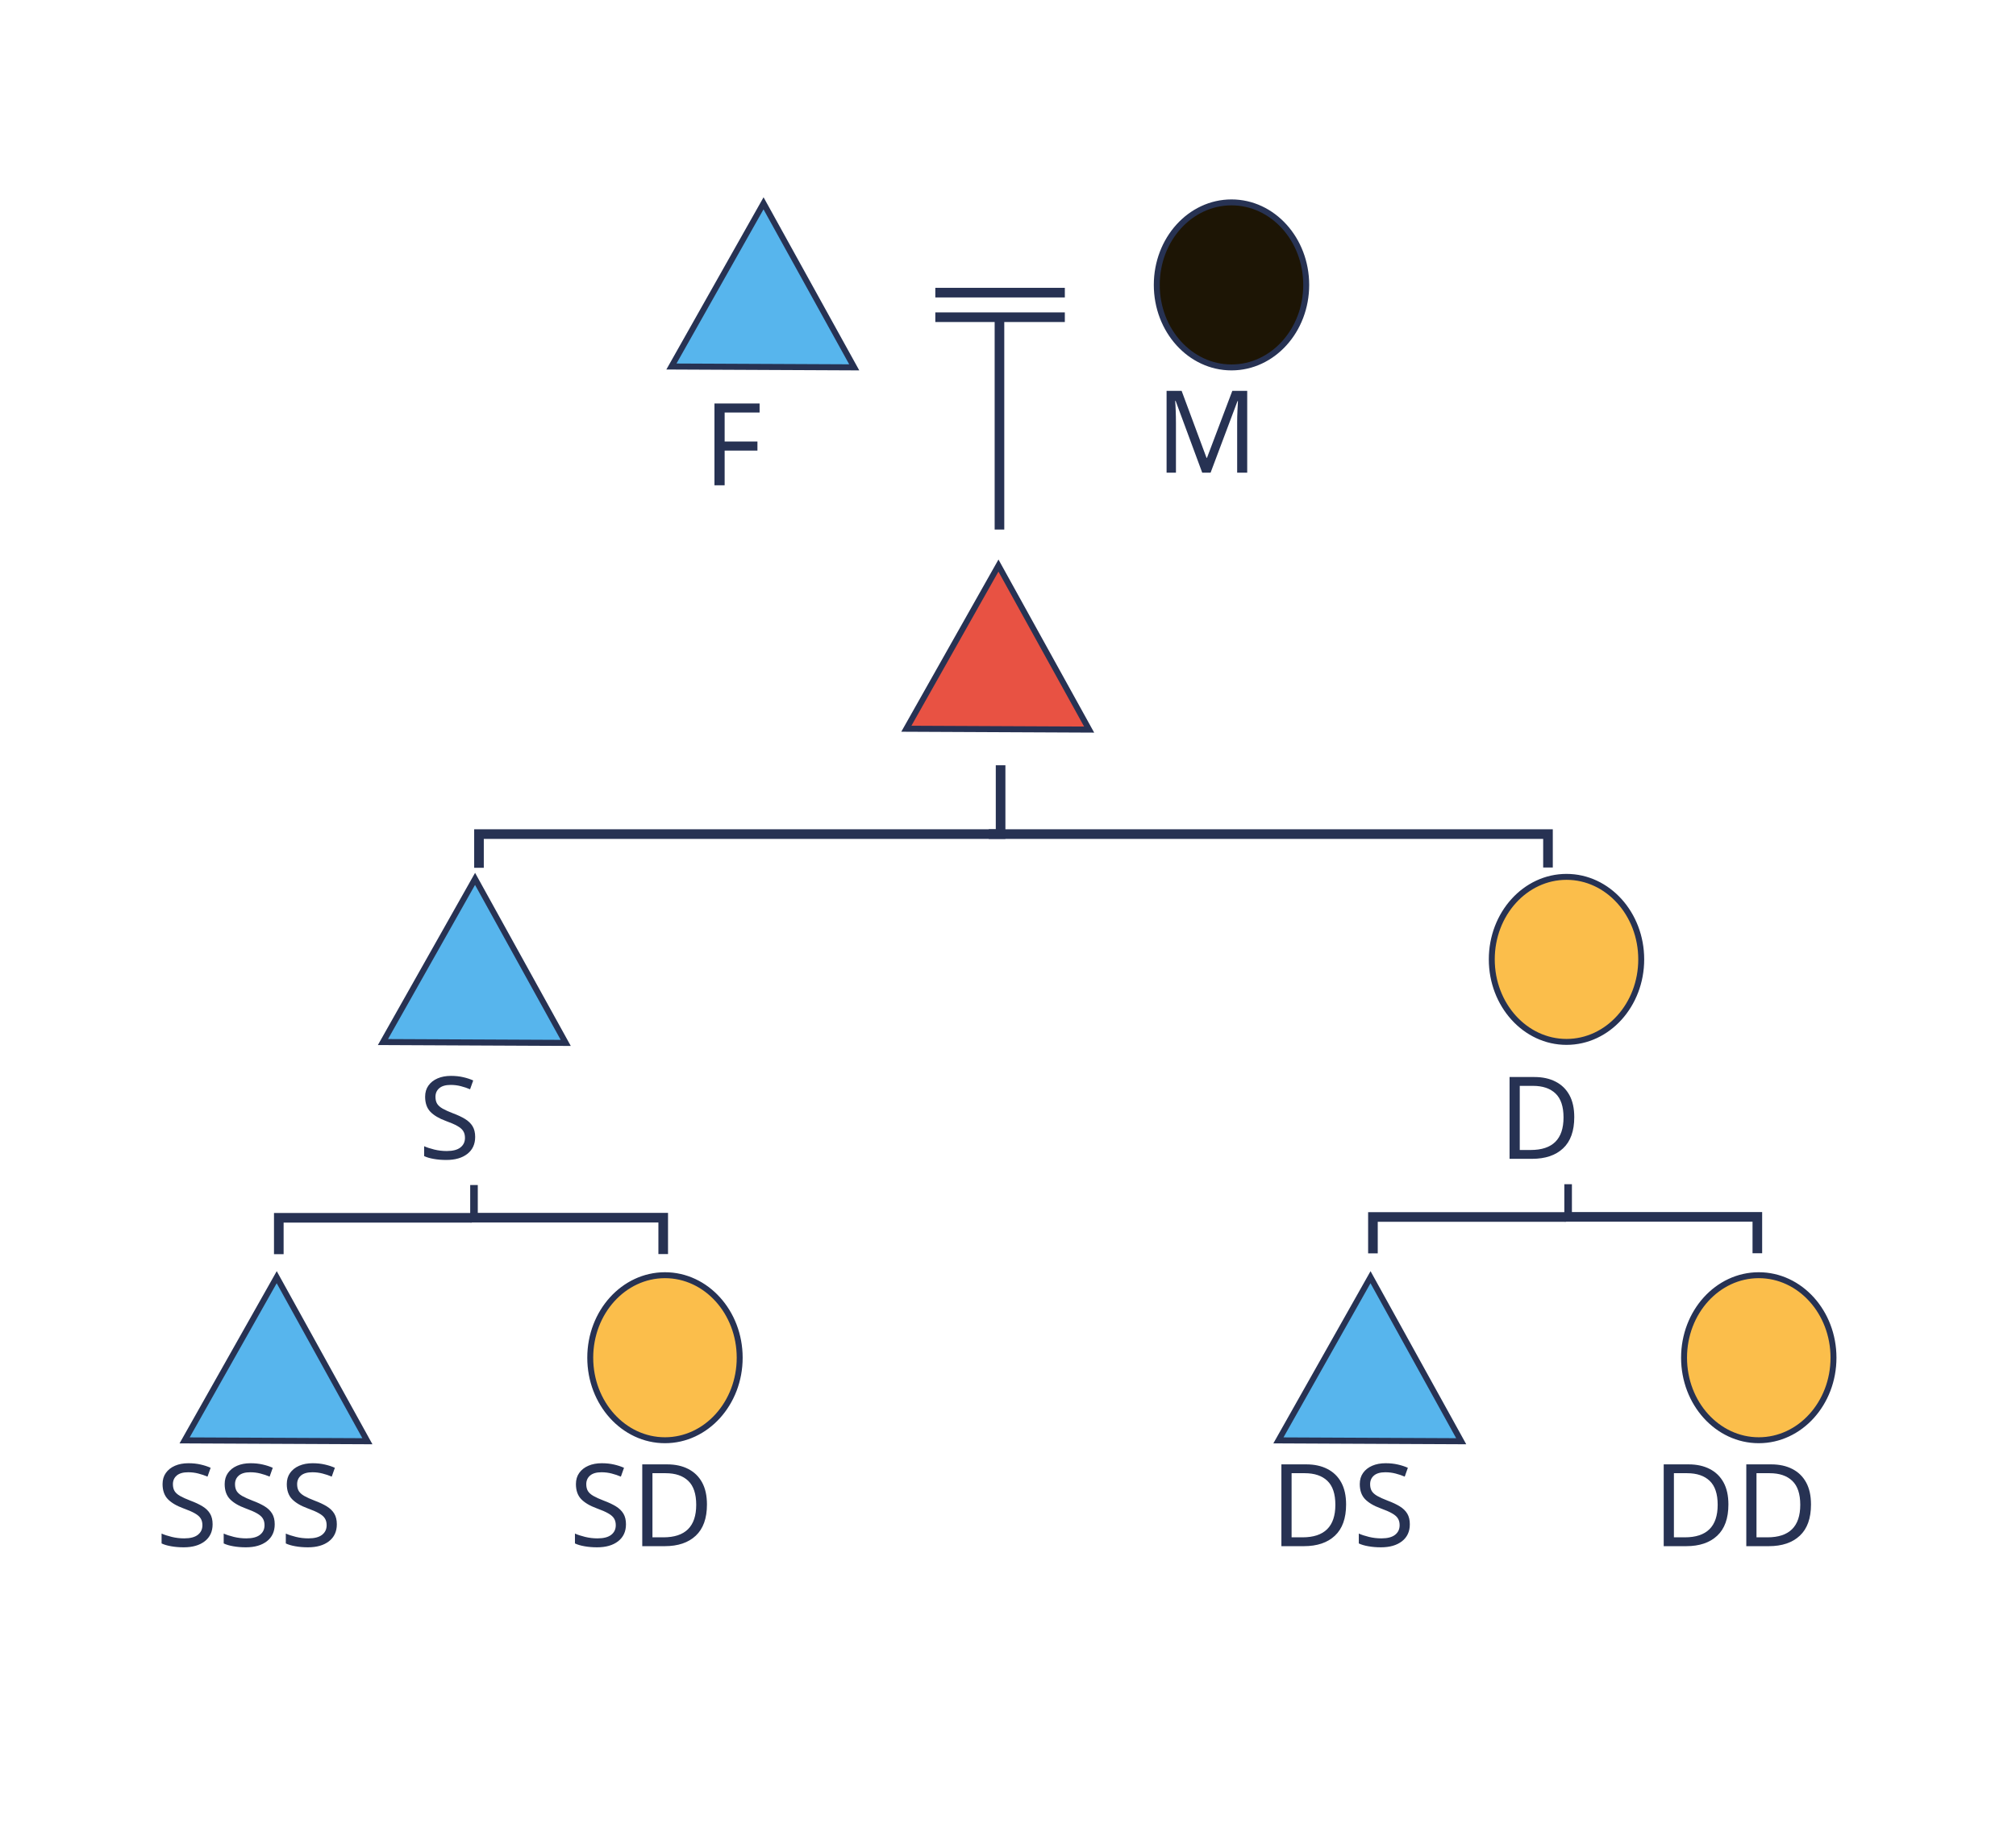
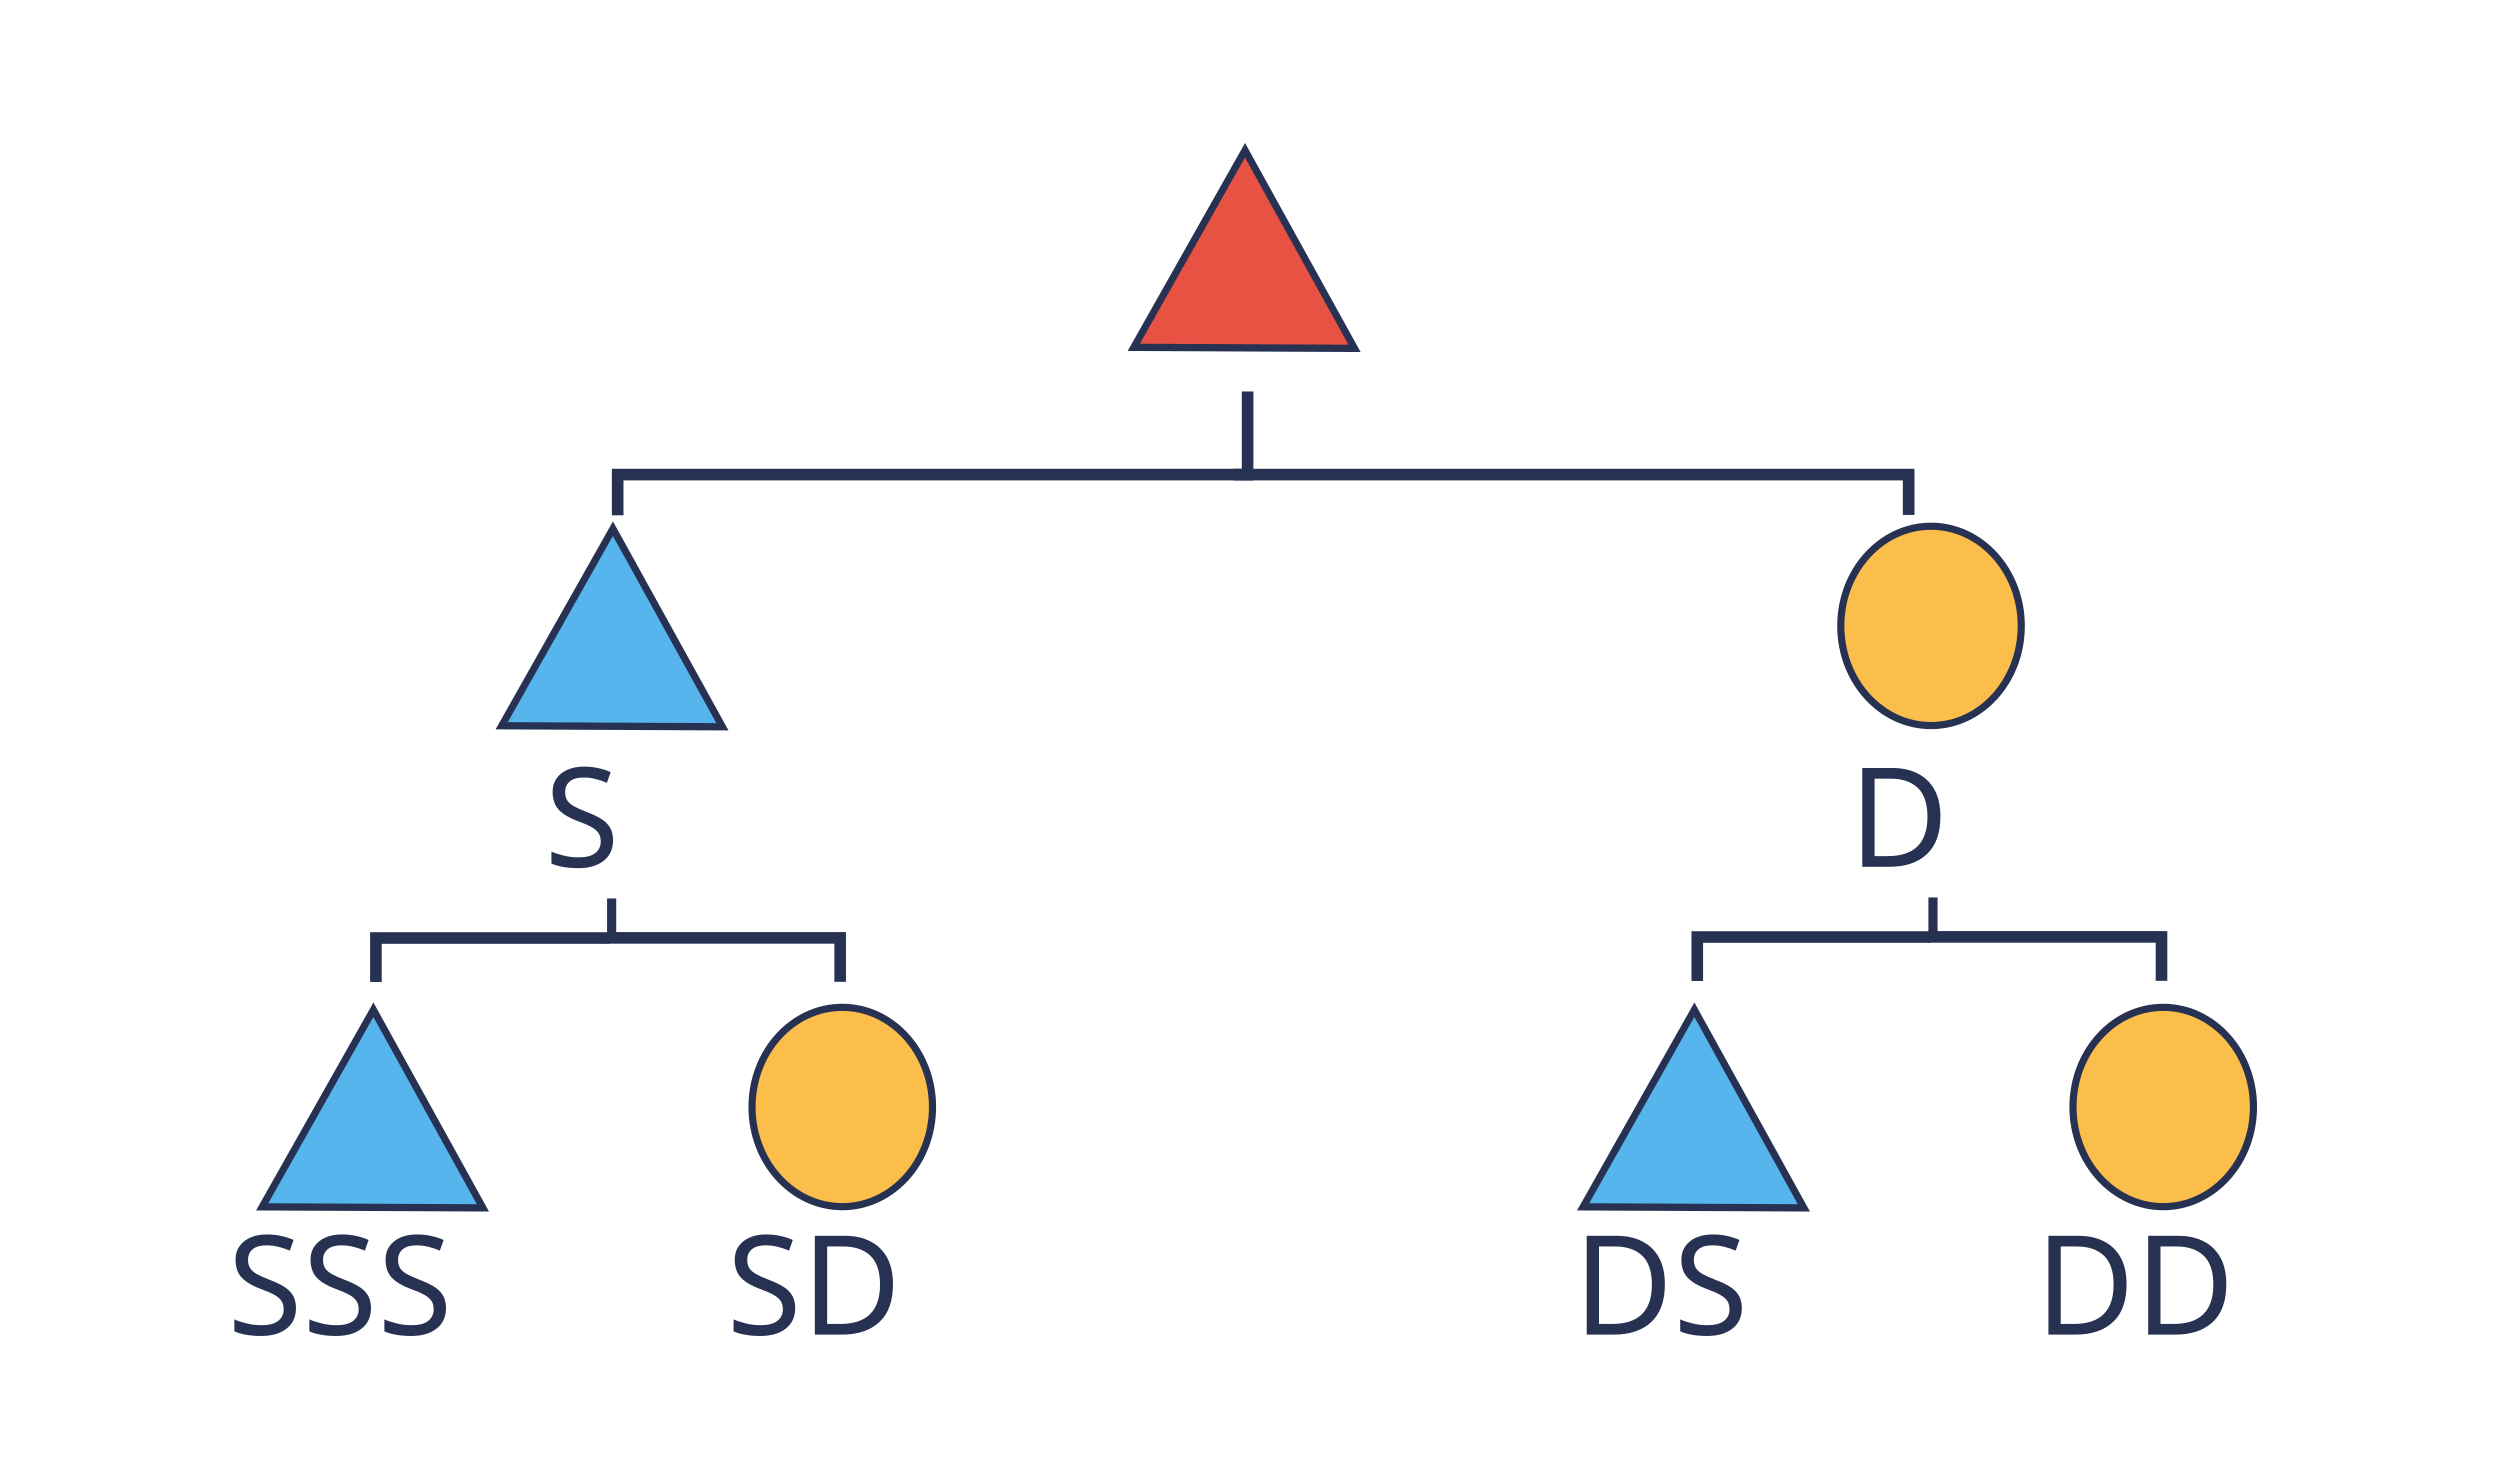
- <svg xmlns="http://www.w3.org/2000/svg" width="510.902pt" height="464.245pt" viewBox="0 0 638.627 580.306" id="svg6868" version="1.1">
+ <svg xmlns="http://www.w3.org/2000/svg" width="524.612pt" height="310.44pt" viewBox="0 0 655.765 388.05" id="svg6868" version="1.1">
  <defs id="defs6870" />
-   <g id="layer1" transform="translate(325.0009,-755.0457)">
+   <g id="layer1" transform="translate(335.2865,-894.8016)">
    <path transform="matrix(0.4211403,0,0,0.4352884,-87.08499,988.6082)" id="mSSShape" style="display:inline;fill:#57b5ed;fill-opacity:1;fill-rule:evenodd;stroke:#273253;stroke-width:4.392;stroke-linecap:butt;stroke-linejoin:miter;stroke-miterlimit:4;stroke-dasharray:none;stroke-opacity:1" d="m -288.571,512.362 -68.749,-0.308 -68.749,-0.308 34.641,-59.385 34.641,-59.385 34.108,59.692 z" />
    <ellipse style="display:inline;fill:#fbbe4b;fill-opacity:1;fill-rule:evenodd;stroke:#273253;stroke-width:1.88;stroke-linecap:butt;stroke-linejoin:miter;stroke-miterlimit:4;stroke-dasharray:none;stroke-opacity:1" id="mSDShape" cx="-114.353" cy="1185.176" rx="23.67" ry="26.142" />
    <text xml:space="preserve" style="font-style:normal;font-variant:normal;font-weight:normal;font-stretch:normal;font-size:12px;line-height:0%;font-family:sans-serif;-inkscape-font-specification:'sans-serif, Normal';text-align:center;letter-spacing:0px;word-spacing:0px;writing-mode:lr-tb;text-anchor:middle;fill:#273253;fill-opacity:1;stroke:none;stroke-width:1px;stroke-linecap:butt;stroke-linejoin:miter;stroke-opacity:1" x="-239.897" y="1237.012" id="mSS" transform="scale(0.9936847,1.006355)">
      <tspan id="tspan6834-3-4-8-0" x="-239.897" y="1237.012" style="font-size:36.068px;line-height:1.25;stroke-width:1px">SSS</tspan>
    </text>
    <text xml:space="preserve" style="font-style:normal;font-variant:normal;font-weight:normal;font-stretch:normal;font-size:12px;line-height:0%;font-family:sans-serif;-inkscape-font-specification:'sans-serif, Normal';text-align:center;letter-spacing:0px;word-spacing:0px;writing-mode:lr-tb;text-anchor:middle;fill:#273253;fill-opacity:1;stroke:none;stroke-width:1px;stroke-linecap:butt;stroke-linejoin:miter;stroke-opacity:1" x="-114.756" y="1237.012" id="mSD" transform="scale(0.9936847,1.006355)">
      <tspan id="tspan6834-3-4-9-9" x="-114.756" y="1237.012" style="font-size:36.068px;line-height:1.25;stroke-width:1px">SD</tspan>
    </text>
    <path style="fill:none;fill-rule:evenodd;stroke:#273253;stroke-width:3.047;stroke-linecap:butt;stroke-linejoin:miter;stroke-miterlimit:4;stroke-dasharray:none;stroke-opacity:1" d="m -176.044,1140.813 h 61.135 v 11.526" id="path4287-2-9" />
    <flowRoot transform="matrix(0.9254355,0,0,0.9254355,-13.71466,630.1913)" xml:space="preserve" id="flowRoot4192" style="font-style:normal;font-weight:normal;line-height:0.01%;font-family:sans-serif;letter-spacing:0px;word-spacing:0px;fill:#000000;fill-opacity:1;stroke:none;stroke-width:1px;stroke-linecap:butt;stroke-linejoin:miter;stroke-opacity:1">
      <flowRegion id="flowRegion4194">
        <rect id="rect4196" width="112.862" height="41.46" x="405.382" y="18.928" />
      </flowRegion>
      <flowPara id="flowPara4198" style="font-size:40px;line-height:1.25">Father</flowPara>
    </flowRoot>
-     <path style="display:inline;fill:none;fill-rule:evenodd;stroke:#273253;stroke-width:3.047;stroke-linecap:butt;stroke-linejoin:miter;stroke-miterlimit:4;stroke-dasharray:none;stroke-dashoffset:0;stroke-opacity:1" d="M -28.711,847.753 H 12.316" id="path4247" />
-     <path id="path4251" d="M -28.711,855.54 H 12.316" style="display:inline;fill:none;fill-rule:evenodd;stroke:#273253;stroke-width:3.047;stroke-linecap:butt;stroke-linejoin:miter;stroke-miterlimit:4;stroke-dasharray:none;stroke-dashoffset:0;stroke-opacity:1" />
-     <path transform="matrix(0.4211403,0,0,0.4352884,67.12892,648.3986)" d="m -288.571,512.362 -68.749,-0.308 -68.749,-0.308 34.641,-59.385 34.641,-59.385 34.108,59.692 z" id="mFShape" style="display:inline;fill:#57b5ed;fill-opacity:1;fill-rule:evenodd;stroke:#273253;stroke-width:4.392;stroke-linecap:butt;stroke-linejoin:miter;stroke-miterlimit:4;stroke-dasharray:none;stroke-opacity:1" />
-     <path id="path4317-5-9" d="m -8.392,855.867 v 66.941" style="display:inline;fill:none;fill-rule:evenodd;stroke:#273253;stroke-width:3.047;stroke-linecap:butt;stroke-linejoin:miter;stroke-miterlimit:4;stroke-dasharray:none;stroke-dashoffset:0;stroke-opacity:1" />
-     <ellipse style="display:inline;fill:#1d1505;fill-opacity:1;fill-rule:evenodd;stroke:#273253;stroke-width:1.88;stroke-linecap:butt;stroke-linejoin:miter;stroke-miterlimit:4;stroke-dasharray:none;stroke-opacity:1" id="mMShape" cx="65.112" cy="845.305" rx="23.67" ry="26.142" />
-     <text xml:space="preserve" style="font-style:normal;font-variant:normal;font-weight:normal;font-stretch:normal;line-height:0%;font-family:sans-serif;-inkscape-font-specification:'sans-serif, Normal';text-align:center;letter-spacing:0px;word-spacing:0px;writing-mode:lr-tb;text-anchor:middle;fill:#273253;fill-opacity:1;stroke:none;stroke-width:1px;stroke-linecap:butt;stroke-linejoin:miter;stroke-opacity:1" x="-85.643" y="903.047" id="mF" transform="scale(0.9936847,1.006355)">
-       <tspan id="tspan6770" x="-85.643" y="903.047" style="font-size:36.068px;line-height:1.25">F</tspan>
-     </text>
-     <text xml:space="preserve" style="font-style:normal;font-variant:normal;font-weight:normal;font-stretch:normal;line-height:0%;font-family:sans-serif;-inkscape-font-specification:'sans-serif, Normal';text-align:center;letter-spacing:0px;word-spacing:0px;writing-mode:lr-tb;text-anchor:middle;fill:#273253;fill-opacity:1;stroke:none;stroke-width:1px;stroke-linecap:butt;stroke-linejoin:miter;stroke-opacity:1" x="65.49" y="899.072" id="mM" transform="scale(0.9936847,1.006355)">
-       <tspan id="tspan6834" x="65.49" y="899.072" style="font-size:36.068px;line-height:1.25">M</tspan>
-     </text>
    <flowRoot xml:space="preserve" id="flowRoot5336" style="font-style:normal;font-weight:normal;line-height:0.01%;font-family:sans-serif;letter-spacing:0px;word-spacing:0px;fill:#000000;fill-opacity:1;stroke:none;stroke-width:1px;stroke-linecap:butt;stroke-linejoin:miter;stroke-opacity:1" transform="matrix(0.9254355,0,0,0.9254355,-310.8955,855.7054)">
      <flowRegion id="flowRegion5338">
        <rect id="rect5340" width="177.787" height="56.569" x="126.269" y="340.706" />
      </flowRegion>
      <flowPara id="flowPara5342" style="font-size:40px;line-height:1.25">language</flowPara>
    </flowRoot>
    <path transform="matrix(0.4211403,0,0,0.4352884,141.5453,763.1546)" d="m -288.571,512.362 -68.749,-0.308 -68.749,-0.308 34.641,-59.385 34.641,-59.385 34.108,59.692 z" id="meBShape-5" style="display:inline;fill:#e85243;fill-opacity:1;fill-rule:evenodd;stroke:#273253;stroke-width:4.392;stroke-linecap:butt;stroke-linejoin:miter;stroke-miterlimit:4;stroke-dasharray:none;stroke-opacity:1" />
    <path transform="matrix(0.4211403,0,0,0.4352884,-24.2549,862.4145)" d="m -288.571,512.362 -68.749,-0.308 -68.749,-0.308 34.641,-59.385 34.641,-59.385 34.108,59.692 z" id="mSShape" style="display:inline;fill:#57b5ed;fill-opacity:1;fill-rule:evenodd;stroke:#273253;stroke-width:4.392;stroke-linecap:butt;stroke-linejoin:miter;stroke-miterlimit:4;stroke-dasharray:none;stroke-opacity:1" />
    <ellipse style="display:inline;fill:#fbbe4b;fill-opacity:1;fill-rule:evenodd;stroke:#273253;stroke-width:1.88;stroke-linecap:butt;stroke-linejoin:miter;stroke-miterlimit:4;stroke-dasharray:none;stroke-opacity:1" id="mDShape" cx="171.235" cy="1058.982" rx="23.67" ry="26.142" />
    <text xml:space="preserve" style="font-style:normal;font-variant:normal;font-weight:normal;font-stretch:normal;line-height:0%;font-family:sans-serif;-inkscape-font-specification:'sans-serif, Normal';text-align:center;letter-spacing:0px;word-spacing:0px;writing-mode:lr-tb;text-anchor:middle;fill:#273253;fill-opacity:1;stroke:none;stroke-width:1px;stroke-linecap:butt;stroke-linejoin:miter;stroke-opacity:1" x="-175.993" y="1115.075" id="mS" transform="scale(0.9936847,1.006355)">
      <tspan id="tspan6834-3-4-8" x="-175.993" y="1115.075" style="font-size:36.068px;line-height:1.25">S</tspan>
    </text>
    <text xml:space="preserve" style="font-style:normal;font-variant:normal;font-weight:normal;font-stretch:normal;line-height:0%;font-family:sans-serif;-inkscape-font-specification:'sans-serif, Normal';text-align:center;letter-spacing:0px;word-spacing:0px;writing-mode:lr-tb;text-anchor:middle;fill:#273253;fill-opacity:1;stroke:none;stroke-width:1px;stroke-linecap:butt;stroke-linejoin:miter;stroke-opacity:1" x="171.636" y="1115.075" id="mD" transform="scale(0.9936847,1.006355)">
      <tspan id="tspan6834-3-4-9" x="171.636" y="1115.075" style="font-size:36.068px;line-height:1.25">D</tspan>
    </text>
    <path style="fill:none;fill-rule:evenodd;stroke:#273253;stroke-width:3.047;stroke-linecap:butt;stroke-linejoin:miter;stroke-miterlimit:4;stroke-dasharray:none;stroke-opacity:1" d="M -8.033,997.488 V 1019.289 H -173.267 v 10.678" id="path4285-0" />
    <path style="fill:none;fill-rule:evenodd;stroke:#273253;stroke-width:3.047;stroke-linecap:butt;stroke-linejoin:miter;stroke-miterlimit:4;stroke-dasharray:none;stroke-opacity:1" d="M -11.783,1019.289 H 165.369 v 10.586" id="path4287-2" />
    <path transform="matrix(0.4211403,0,0,0.4352884,259.4093,988.6083)" id="mDSShape" style="display:inline;fill:#57b5ed;fill-opacity:1;fill-rule:evenodd;stroke:#273253;stroke-width:4.392;stroke-linecap:butt;stroke-linejoin:miter;stroke-miterlimit:4;stroke-dasharray:none;stroke-opacity:1" d="m -288.571,512.362 -68.749,-0.308 -68.749,-0.308 34.641,-59.385 34.641,-59.385 34.108,59.692 z" />
    <ellipse style="display:inline;fill:#fbbe4b;fill-opacity:1;fill-rule:evenodd;stroke:#273253;stroke-width:1.88;stroke-linecap:butt;stroke-linejoin:miter;stroke-miterlimit:4;stroke-dasharray:none;stroke-opacity:1" id="mDDShape" cx="232.141" cy="1185.176" rx="23.67" ry="26.142" />
    <text xml:space="preserve" style="font-style:normal;font-variant:normal;font-weight:normal;font-stretch:normal;font-size:12px;line-height:0%;font-family:sans-serif;-inkscape-font-specification:'sans-serif, Normal';text-align:center;letter-spacing:0px;word-spacing:0px;writing-mode:lr-tb;text-anchor:middle;fill:#273253;fill-opacity:1;stroke:none;stroke-width:1px;stroke-linecap:butt;stroke-linejoin:miter;stroke-opacity:1" x="108.8" y="1237.012" id="mDS" transform="scale(0.9936847,1.006355)">
      <tspan id="tspan6834-3-4-8-3" x="108.8" y="1237.012" style="font-size:36.068px;line-height:1.25;stroke-width:1px">DS</tspan>
    </text>
    <text xml:space="preserve" style="font-style:normal;font-variant:normal;font-weight:normal;font-stretch:normal;font-size:12px;line-height:0%;font-family:sans-serif;-inkscape-font-specification:'sans-serif, Normal';text-align:center;letter-spacing:0px;word-spacing:0px;writing-mode:lr-tb;text-anchor:middle;fill:#273253;fill-opacity:1;stroke:none;stroke-width:1px;stroke-linecap:butt;stroke-linejoin:miter;stroke-opacity:1" x="233.941" y="1237.012" id="mDD" transform="scale(0.9936847,1.006355)">
      <tspan id="tspan6834-3-4-9-5" x="233.941" y="1237.012" style="font-size:36.068px;line-height:1.25;stroke-width:1px">DD</tspan>
    </text>
    <path id="path4317-5-9-3" d="m -174.85,1130.466 v 11" style="display:inline;fill:none;fill-rule:evenodd;stroke:#273253;stroke-width:2.402;stroke-linecap:butt;stroke-linejoin:miter;stroke-miterlimit:4;stroke-dasharray:none;stroke-dashoffset:0;stroke-opacity:1" />
    <path style="fill:none;fill-rule:evenodd;stroke:#273253;stroke-width:3.047;stroke-linecap:butt;stroke-linejoin:miter;stroke-miterlimit:4;stroke-dasharray:none;stroke-opacity:1" d="m -175.547,1140.848 h -61.135 v 11.526" id="path4287-2-9-7" />
    <path style="fill:none;fill-rule:evenodd;stroke:#273253;stroke-width:3.047;stroke-linecap:butt;stroke-linejoin:miter;stroke-miterlimit:4;stroke-dasharray:none;stroke-opacity:1" d="m 170.554,1140.555 h 61.135 v 11.526" id="path4287-2-9-4" />
    <path id="path4317-5-9-3-4" d="m 171.748,1130.208 v 11" style="display:inline;fill:none;fill-rule:evenodd;stroke:#273253;stroke-width:2.402;stroke-linecap:butt;stroke-linejoin:miter;stroke-miterlimit:4;stroke-dasharray:none;stroke-dashoffset:0;stroke-opacity:1" />
    <path style="fill:none;fill-rule:evenodd;stroke:#273253;stroke-width:3.047;stroke-linecap:butt;stroke-linejoin:miter;stroke-miterlimit:4;stroke-dasharray:none;stroke-opacity:1" d="m 171.051,1140.59 h -61.135 v 11.526" id="path4287-2-9-7-9" />
  </g>
</svg>
